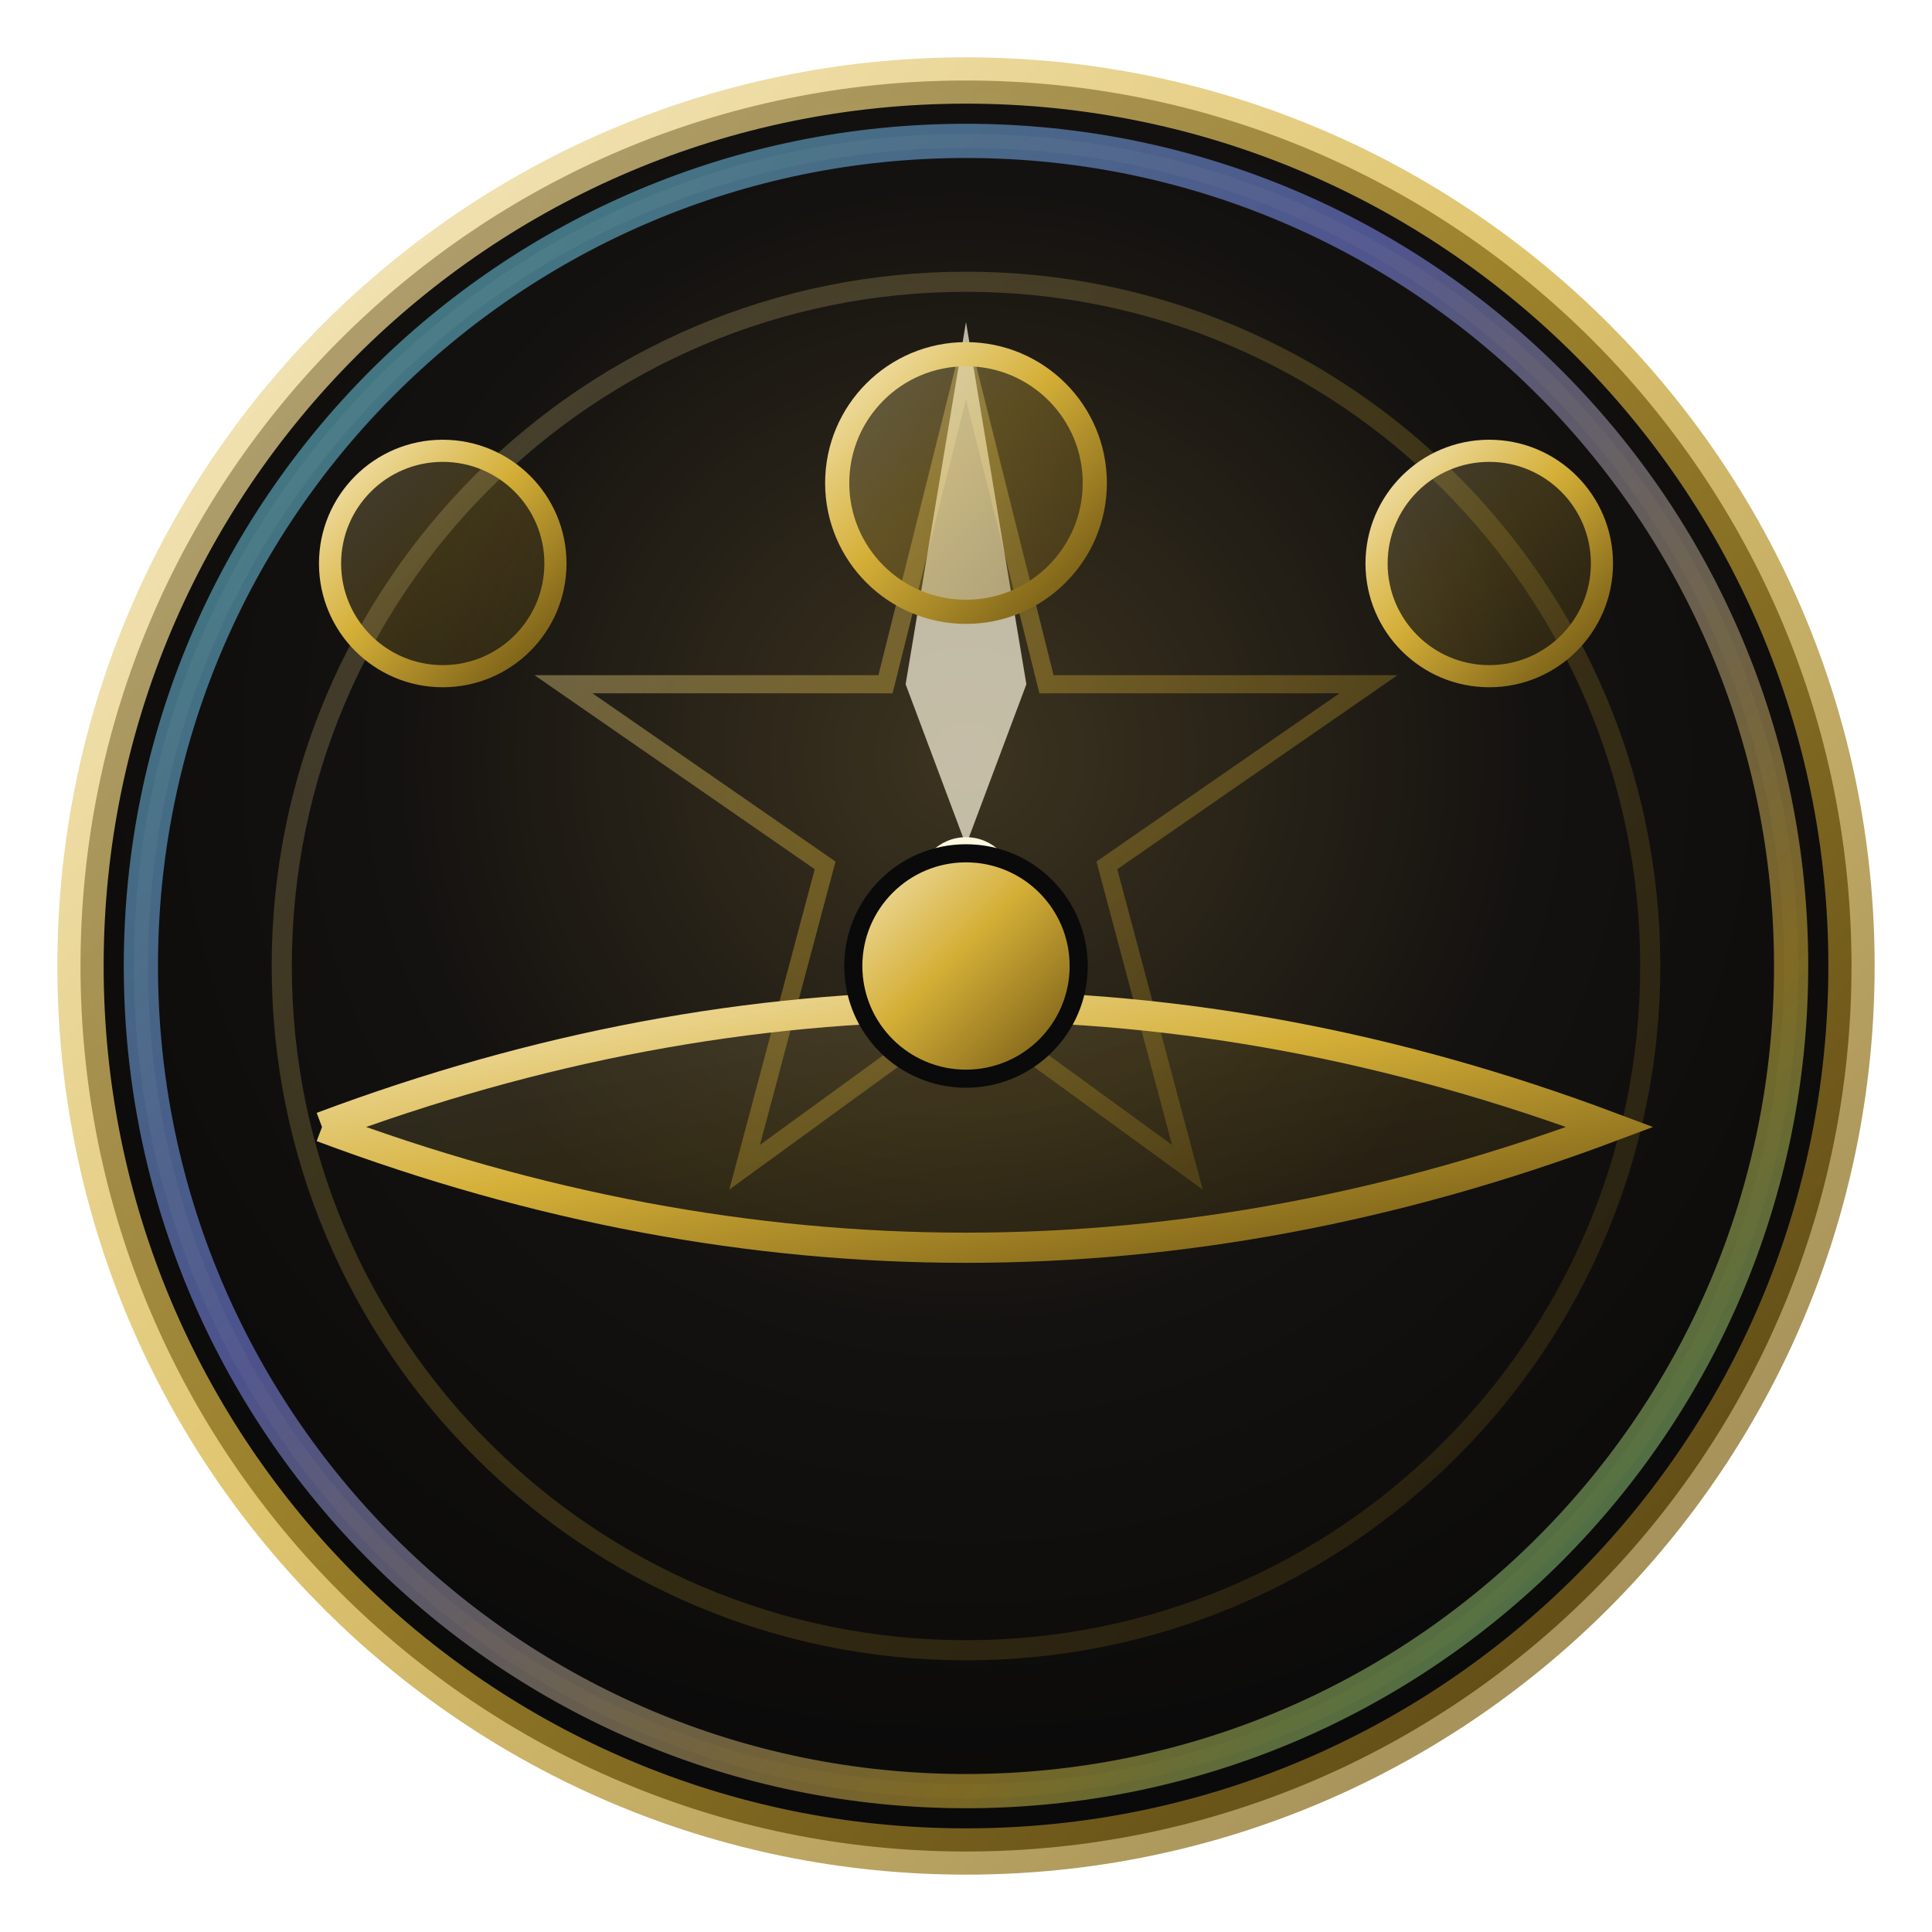
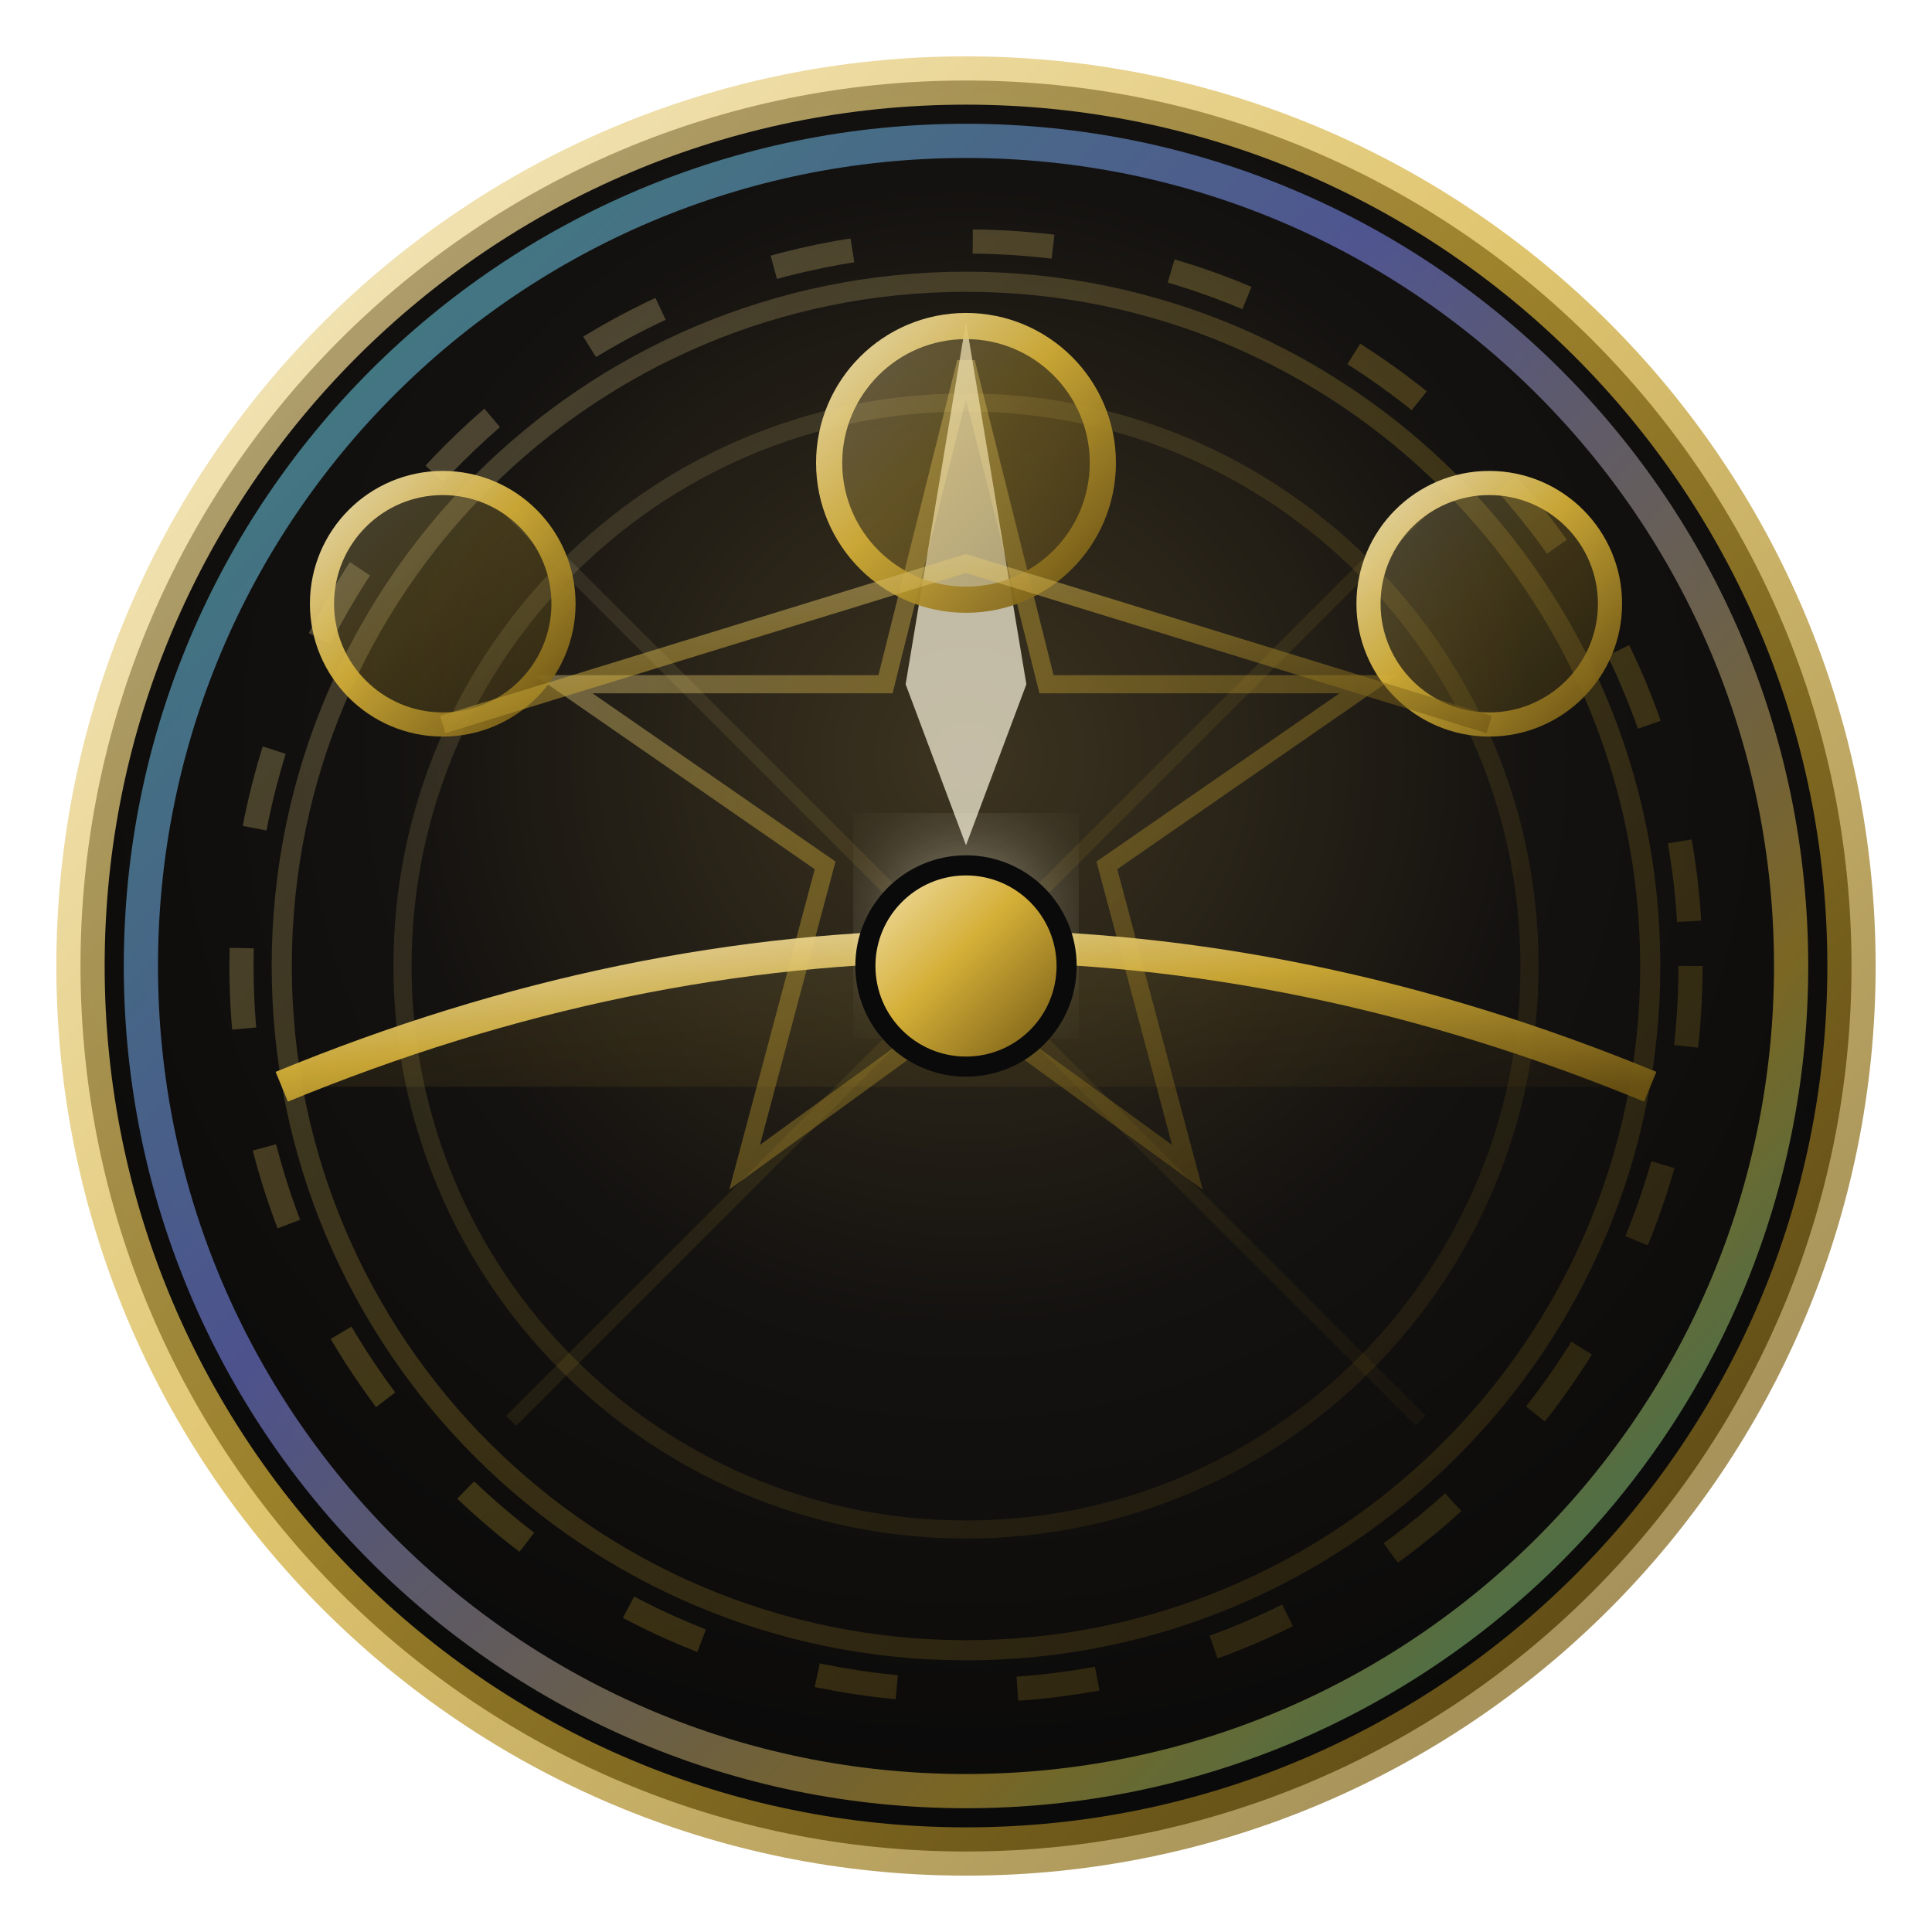
<svg xmlns="http://www.w3.org/2000/svg" viewBox="0 0 48 48" fill="none" aria-hidden="true">
  <defs>
-     <radialGradient id="drfamiljenauroraflat" cx="50%" cy="38%" r="68%">
+     <radialGradient id="dchfamiljenauroraflat4" cx="50%" cy="38%" r="68%">
      <stop offset="0%" stop-color="#3d3420" />
      <stop offset="48%" stop-color="#141210" />
      <stop offset="100%" stop-color="#080808" />
    </radialGradient>
-     <linearGradient id="grfamiljenauroraflat" x1="0" y1="0" x2="1" y2="1">
+     <linearGradient id="gchfamiljenauroraflat4" x1="0" y1="0" x2="1" y2="1">
      <stop offset="0%" stop-color="#f5e6b8" />
      <stop offset="45%" stop-color="#d4af37" />
      <stop offset="100%" stop-color="#6b5212" />
    </linearGradient>
-     <linearGradient id="frfamiljenauroraflat" x1="24" y1="4" x2="30" y2="20">
+     <linearGradient id="fchfamiljenauroraflat4" x1="24" y1="4" x2="30" y2="20">
      <stop offset="0%" stop-color="#fff8e0" />
      <stop offset="55%" stop-color="#ffb74d" />
      <stop offset="100%" stop-color="#c97808" />
    </linearGradient>
-     <filter id="glrfamiljenauroraflat" x="-50%" y="-50%" width="200%" height="200%">
+     <filter id="glchfamiljenauroraflat4" x="-50%" y="-50%" width="200%" height="200%">
      <feGaussianBlur stdDeviation="1.4" result="b" />
      <feMerge>
        <feMergeNode in="b" />
        <feMergeNode in="SourceGraphic" />
      </feMerge>
    </filter>
-     <linearGradient id="rimrfamiljenauroraflat" x1="0" y1="0" x2="1" y2="1">
+     <linearGradient id="rimchfamiljenauroraflat4" x1="0" y1="0" x2="1" y2="1">
      <stop offset="0%" stop-color="#5eead4" />
      <stop offset="40%" stop-color="#818cf8" />
      <stop offset="75%" stop-color="#d4af37" />
      <stop offset="100%" stop-color="#2dd4bf" />
    </linearGradient>
  </defs>
-   <circle cx="24" cy="24" r="22" fill="url(#drfamiljenauroraflat)" stroke="url(#grfamiljenauroraflat)" stroke-width="1.15" stroke-opacity="0.72" />
-   <circle cx="24" cy="24" r="20.5" stroke="url(#grfamiljenauroraflat)" stroke-opacity="0.08" stroke-width="0.35" fill="none" />
-   <g stroke="url(#grfamiljenauroraflat)" stroke-opacity="0.1" stroke-width="0.32">
+   <circle cx="24" cy="24" r="22" fill="url(#dchfamiljenauroraflat4)" stroke="url(#gchfamiljenauroraflat4)" stroke-width="1.2" stroke-opacity="0.72" />
+   <circle cx="24" cy="24" r="18" stroke="url(#gchfamiljenauroraflat4)" stroke-opacity="0.26" stroke-width="0.6" stroke-dasharray="2 3" fill="none" />
+   <circle cx="24" cy="24" r="14" stroke="url(#gchfamiljenauroraflat4)" stroke-opacity="0.14" stroke-width="0.45" fill="none" />
+   <g stroke="url(#gchfamiljenauroraflat4)" stroke-opacity="0.1" stroke-width="0.35">
+     <line x1="24" y1="8" x2="24" y2="40" />
+     <line x1="8" y1="24" x2="40" y2="24" />
+     <line x1="12.7" y1="12.7" x2="35.3" y2="35.3" />
+     <line x1="35.3" y1="12.7" x2="12.7" y2="35.3" />
+   </g>
+   <g stroke="url(#gchfamiljenauroraflat4)" stroke-opacity="0.1" stroke-width="0.32">
    <line x1="24" y1="6.5" x2="24" y2="9.2" transform="rotate(0 24 24)" />
    <line x1="24" y1="6.5" x2="24" y2="9.2" transform="rotate(22.5 24 24)" />
    <line x1="24" y1="6.5" x2="24" y2="9.2" transform="rotate(45 24 24)" />
    <line x1="24" y1="6.5" x2="24" y2="9.2" transform="rotate(67.5 24 24)" />
    <line x1="24" y1="6.5" x2="24" y2="9.2" transform="rotate(90 24 24)" />
    <line x1="24" y1="6.5" x2="24" y2="9.2" transform="rotate(112.5 24 24)" />
    <line x1="24" y1="6.5" x2="24" y2="9.2" transform="rotate(135 24 24)" />
    <line x1="24" y1="6.5" x2="24" y2="9.2" transform="rotate(157.5 24 24)" />
    <line x1="24" y1="6.5" x2="24" y2="9.2" transform="rotate(180 24 24)" />
    <line x1="24" y1="6.5" x2="24" y2="9.2" transform="rotate(202.5 24 24)" />
    <line x1="24" y1="6.5" x2="24" y2="9.2" transform="rotate(225 24 24)" />
    <line x1="24" y1="6.5" x2="24" y2="9.2" transform="rotate(247.5 24 24)" />
    <line x1="24" y1="6.5" x2="24" y2="9.2" transform="rotate(270 24 24)" />
    <line x1="24" y1="6.5" x2="24" y2="9.2" transform="rotate(292.5 24 24)" />
    <line x1="24" y1="6.5" x2="24" y2="9.2" transform="rotate(315 24 24)" />
    <line x1="24" y1="6.5" x2="24" y2="9.2" transform="rotate(337.5 24 24)" />
  </g>
-   <circle cx="24" cy="24" r="20.5" stroke="url(#rimrfamiljenauroraflat)" stroke-opacity="0.55" stroke-width="0.85" fill="none" />
-   <circle cx="24" cy="24" r="17" stroke="url(#grfamiljenauroraflat)" stroke-opacity="0.22" stroke-width="0.5" fill="none" />
-   <polygon points="24,9 26,17 34,17 27.5,21.5 29.5,29 24,25 18.5,29 20.5,21.5 14,17 22,17" fill="none" stroke="url(#grfamiljenauroraflat)" stroke-width="0.45" opacity="0.4" />
-   <path d="M24 8 L25.5 17 L24 21 L22.5 17 Z" fill="url(#frfamiljenauroraflat)" opacity="0.7" />
-   <circle cx="11" cy="14" r="2.8" stroke="url(#grfamiljenauroraflat)" stroke-width="0.55" fill="url(#grfamiljenauroraflat)" fill-opacity="0.22" />
-   <circle cx="24" cy="12" r="3.2" stroke="url(#grfamiljenauroraflat)" stroke-width="0.6" fill="url(#grfamiljenauroraflat)" fill-opacity="0.32" />
-   <circle cx="37" cy="14" r="2.8" stroke="url(#grfamiljenauroraflat)" stroke-width="0.55" fill="url(#grfamiljenauroraflat)" fill-opacity="0.22" />
-   <path d="M8 28 Q24 22 40 28 Q24 34 8 28" stroke="url(#grfamiljenauroraflat)" stroke-width="0.75" fill="url(#grfamiljenauroraflat)" fill-opacity="0.14" />
-   <circle cx="24" cy="22" r="1.2" fill="url(#frfamiljenauroraflat)" />
-   <circle cx="24" cy="24" r="2.8" fill="url(#grfamiljenauroraflat)" stroke="#0a0a0a" stroke-width="0.45" />
+   <circle cx="24" cy="24" r="20.5" stroke="url(#rimchfamiljenauroraflat4)" stroke-opacity="0.55" stroke-width="0.85" fill="none" />
+   <circle cx="24" cy="24" r="17" stroke="url(#gchfamiljenauroraflat4)" stroke-opacity="0.22" stroke-width="0.5" fill="none" />
+   <polygon points="24,9 26,17 34,17 27.5,21.5 29.5,29 24,25 18.5,29 20.5,21.5 14,17 22,17" fill="none" stroke="url(#gchfamiljenauroraflat4)" stroke-width="0.45" opacity="0.4" />
+   <path d="M24 8 L25.5 17 L24 21 L22.5 17 Z" fill="url(#fchfamiljenauroraflat4)" opacity="0.7" />
+   <g opacity="0.93">
+     <path d="M7 27 Q24 20 41 27" stroke="url(#gchfamiljenauroraflat4)" stroke-width="0.8" fill="url(#gchfamiljenauroraflat4)" fill-opacity="0.1" />
+     <circle cx="11" cy="15" r="3" stroke="url(#gchfamiljenauroraflat4)" stroke-width="0.6" fill="url(#gchfamiljenauroraflat4)" fill-opacity="0.25" />
+     <circle cx="24" cy="11.5" r="3.4" stroke="url(#gchfamiljenauroraflat4)" stroke-width="0.65" fill="url(#gchfamiljenauroraflat4)" fill-opacity="0.35" />
+     <circle cx="37" cy="15" r="3" stroke="url(#gchfamiljenauroraflat4)" stroke-width="0.6" fill="url(#gchfamiljenauroraflat4)" fill-opacity="0.25" />
+     <path d="M11 18 L24 14 L37 18" stroke="url(#gchfamiljenauroraflat4)" stroke-width="0.45" stroke-opacity="0.5" />
+     <path d="M24 20 Q24 17 24 14" stroke="url(#fchfamiljenauroraflat4)" stroke-width="0.5" opacity="0.6" />
+     <circle cx="24" cy="23" r="1.4" fill="url(#fchfamiljenauroraflat4)" filter="url(#glchfamiljenauroraflat4)" />
+   </g>
+   <circle cx="24" cy="24" r="2.5" fill="url(#gchfamiljenauroraflat4)" stroke="#0a0a0a" stroke-width="0.5" />
</svg>
